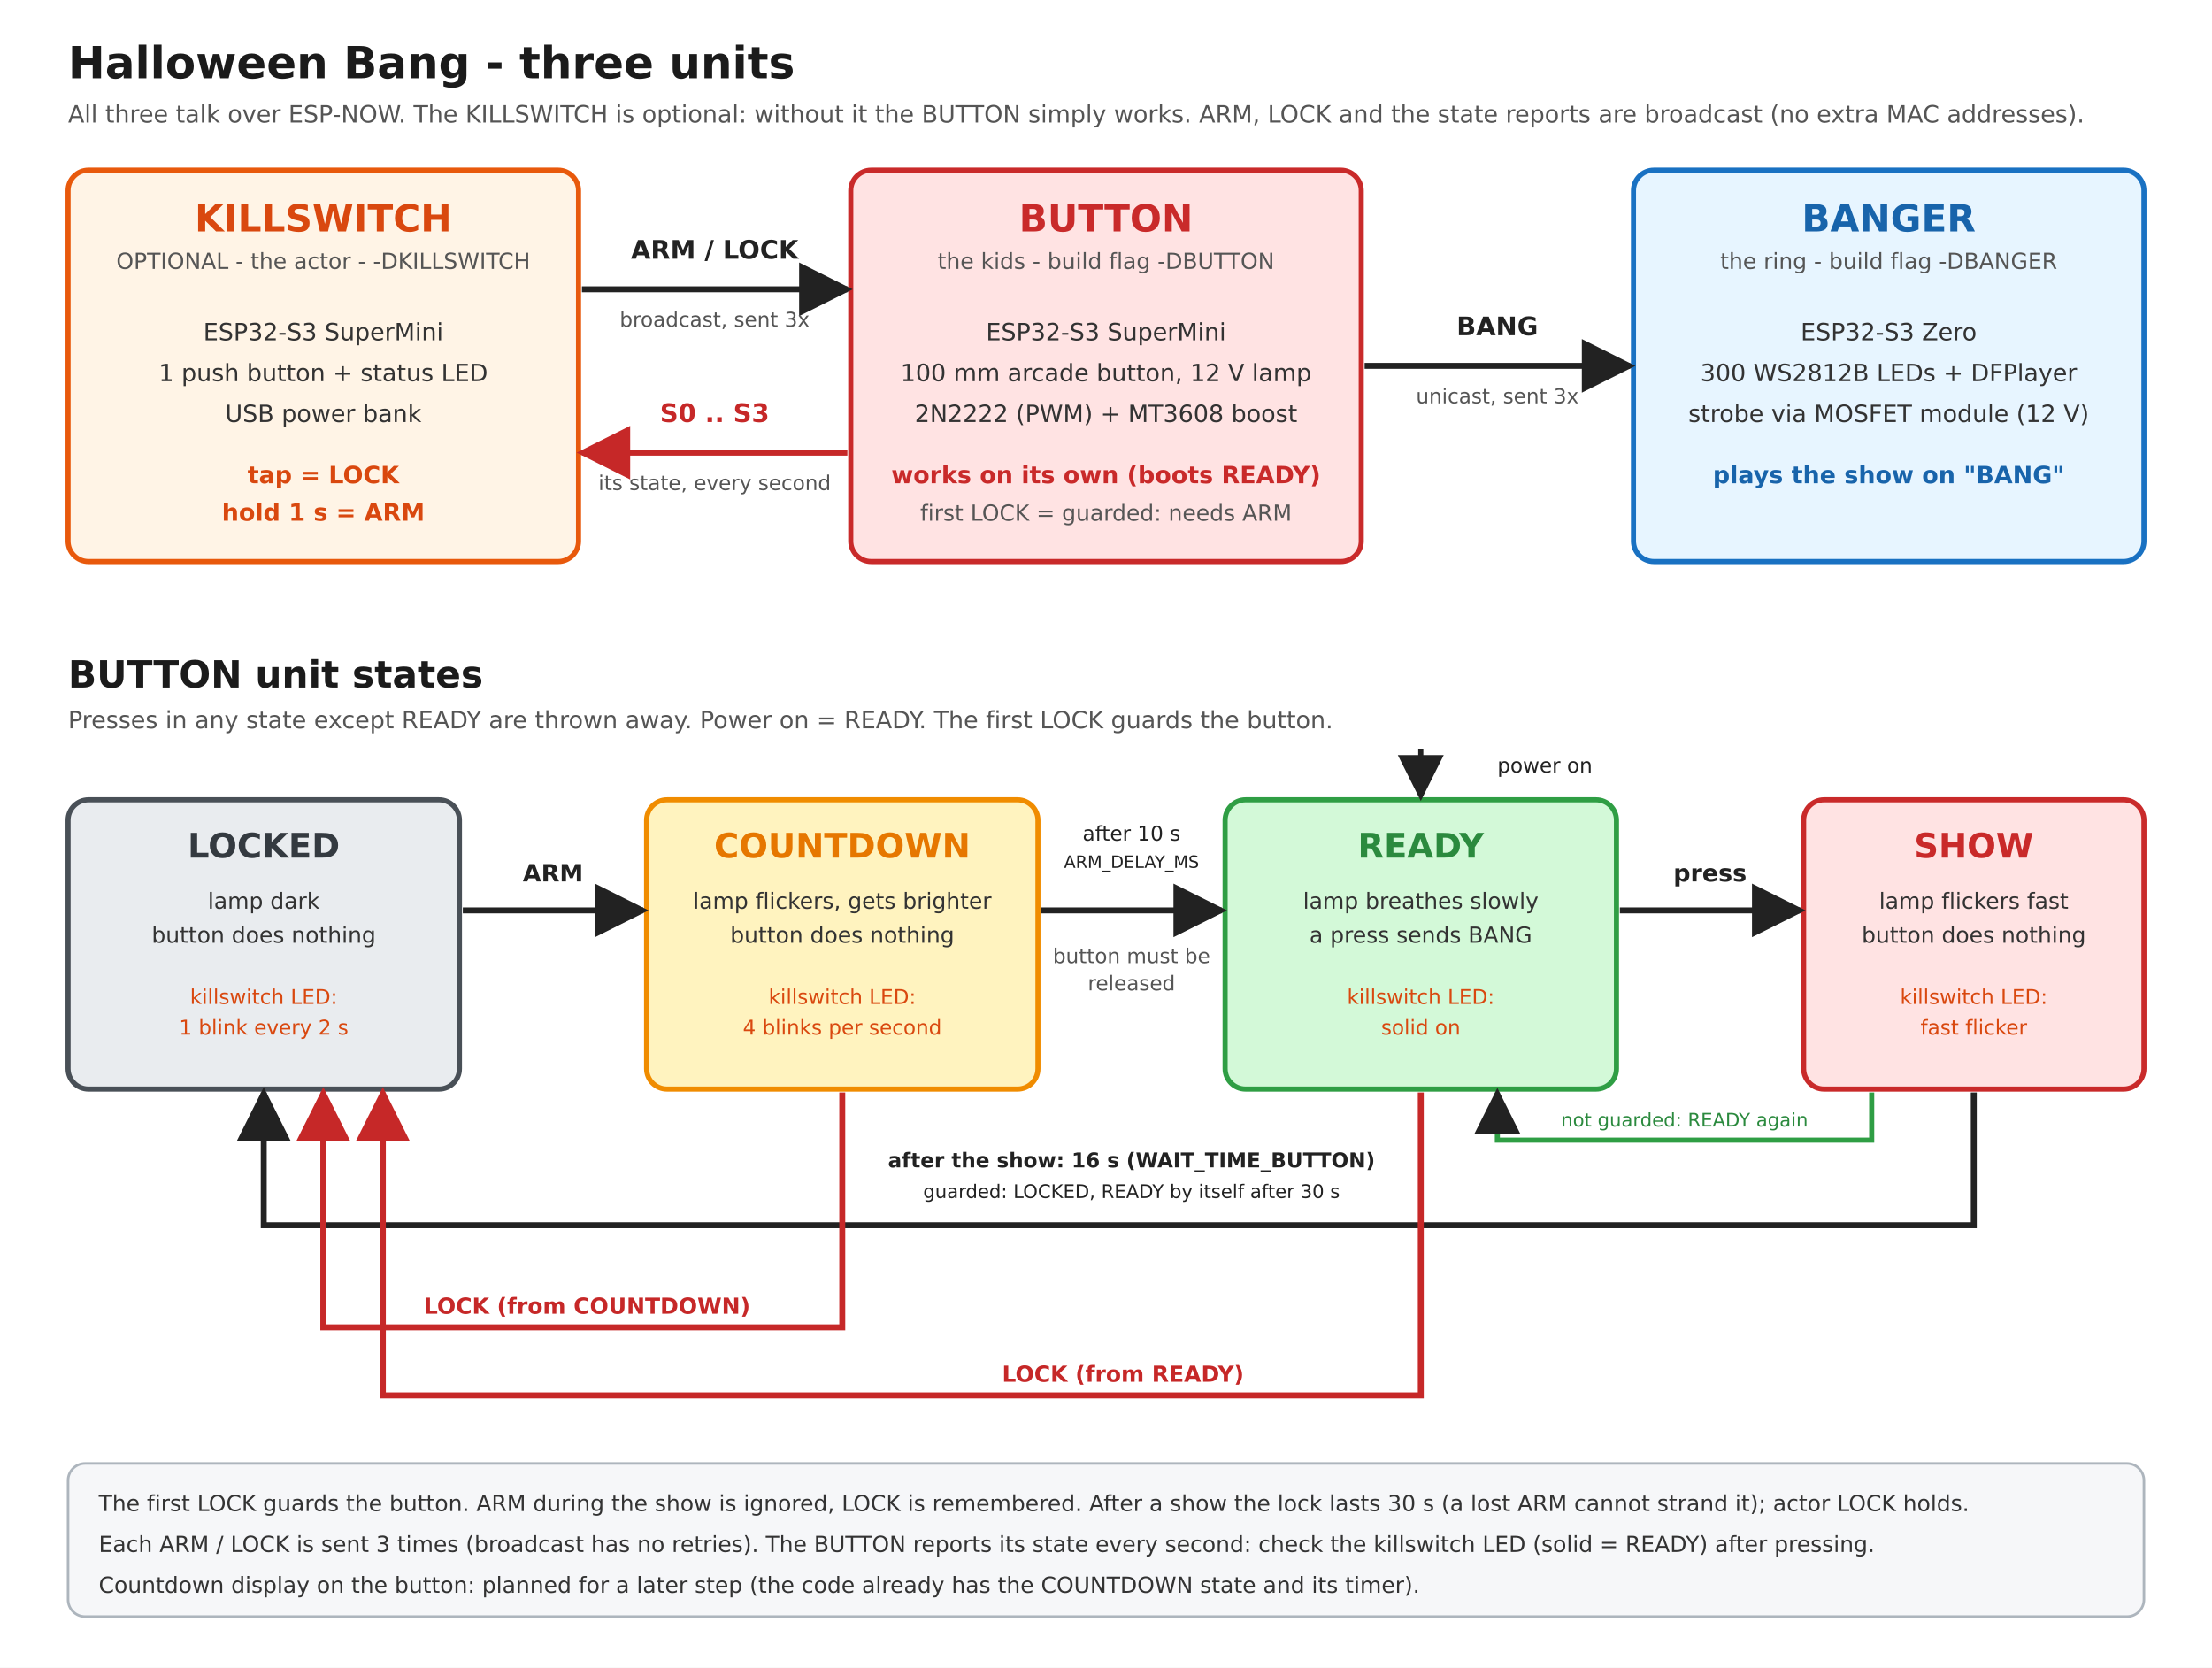
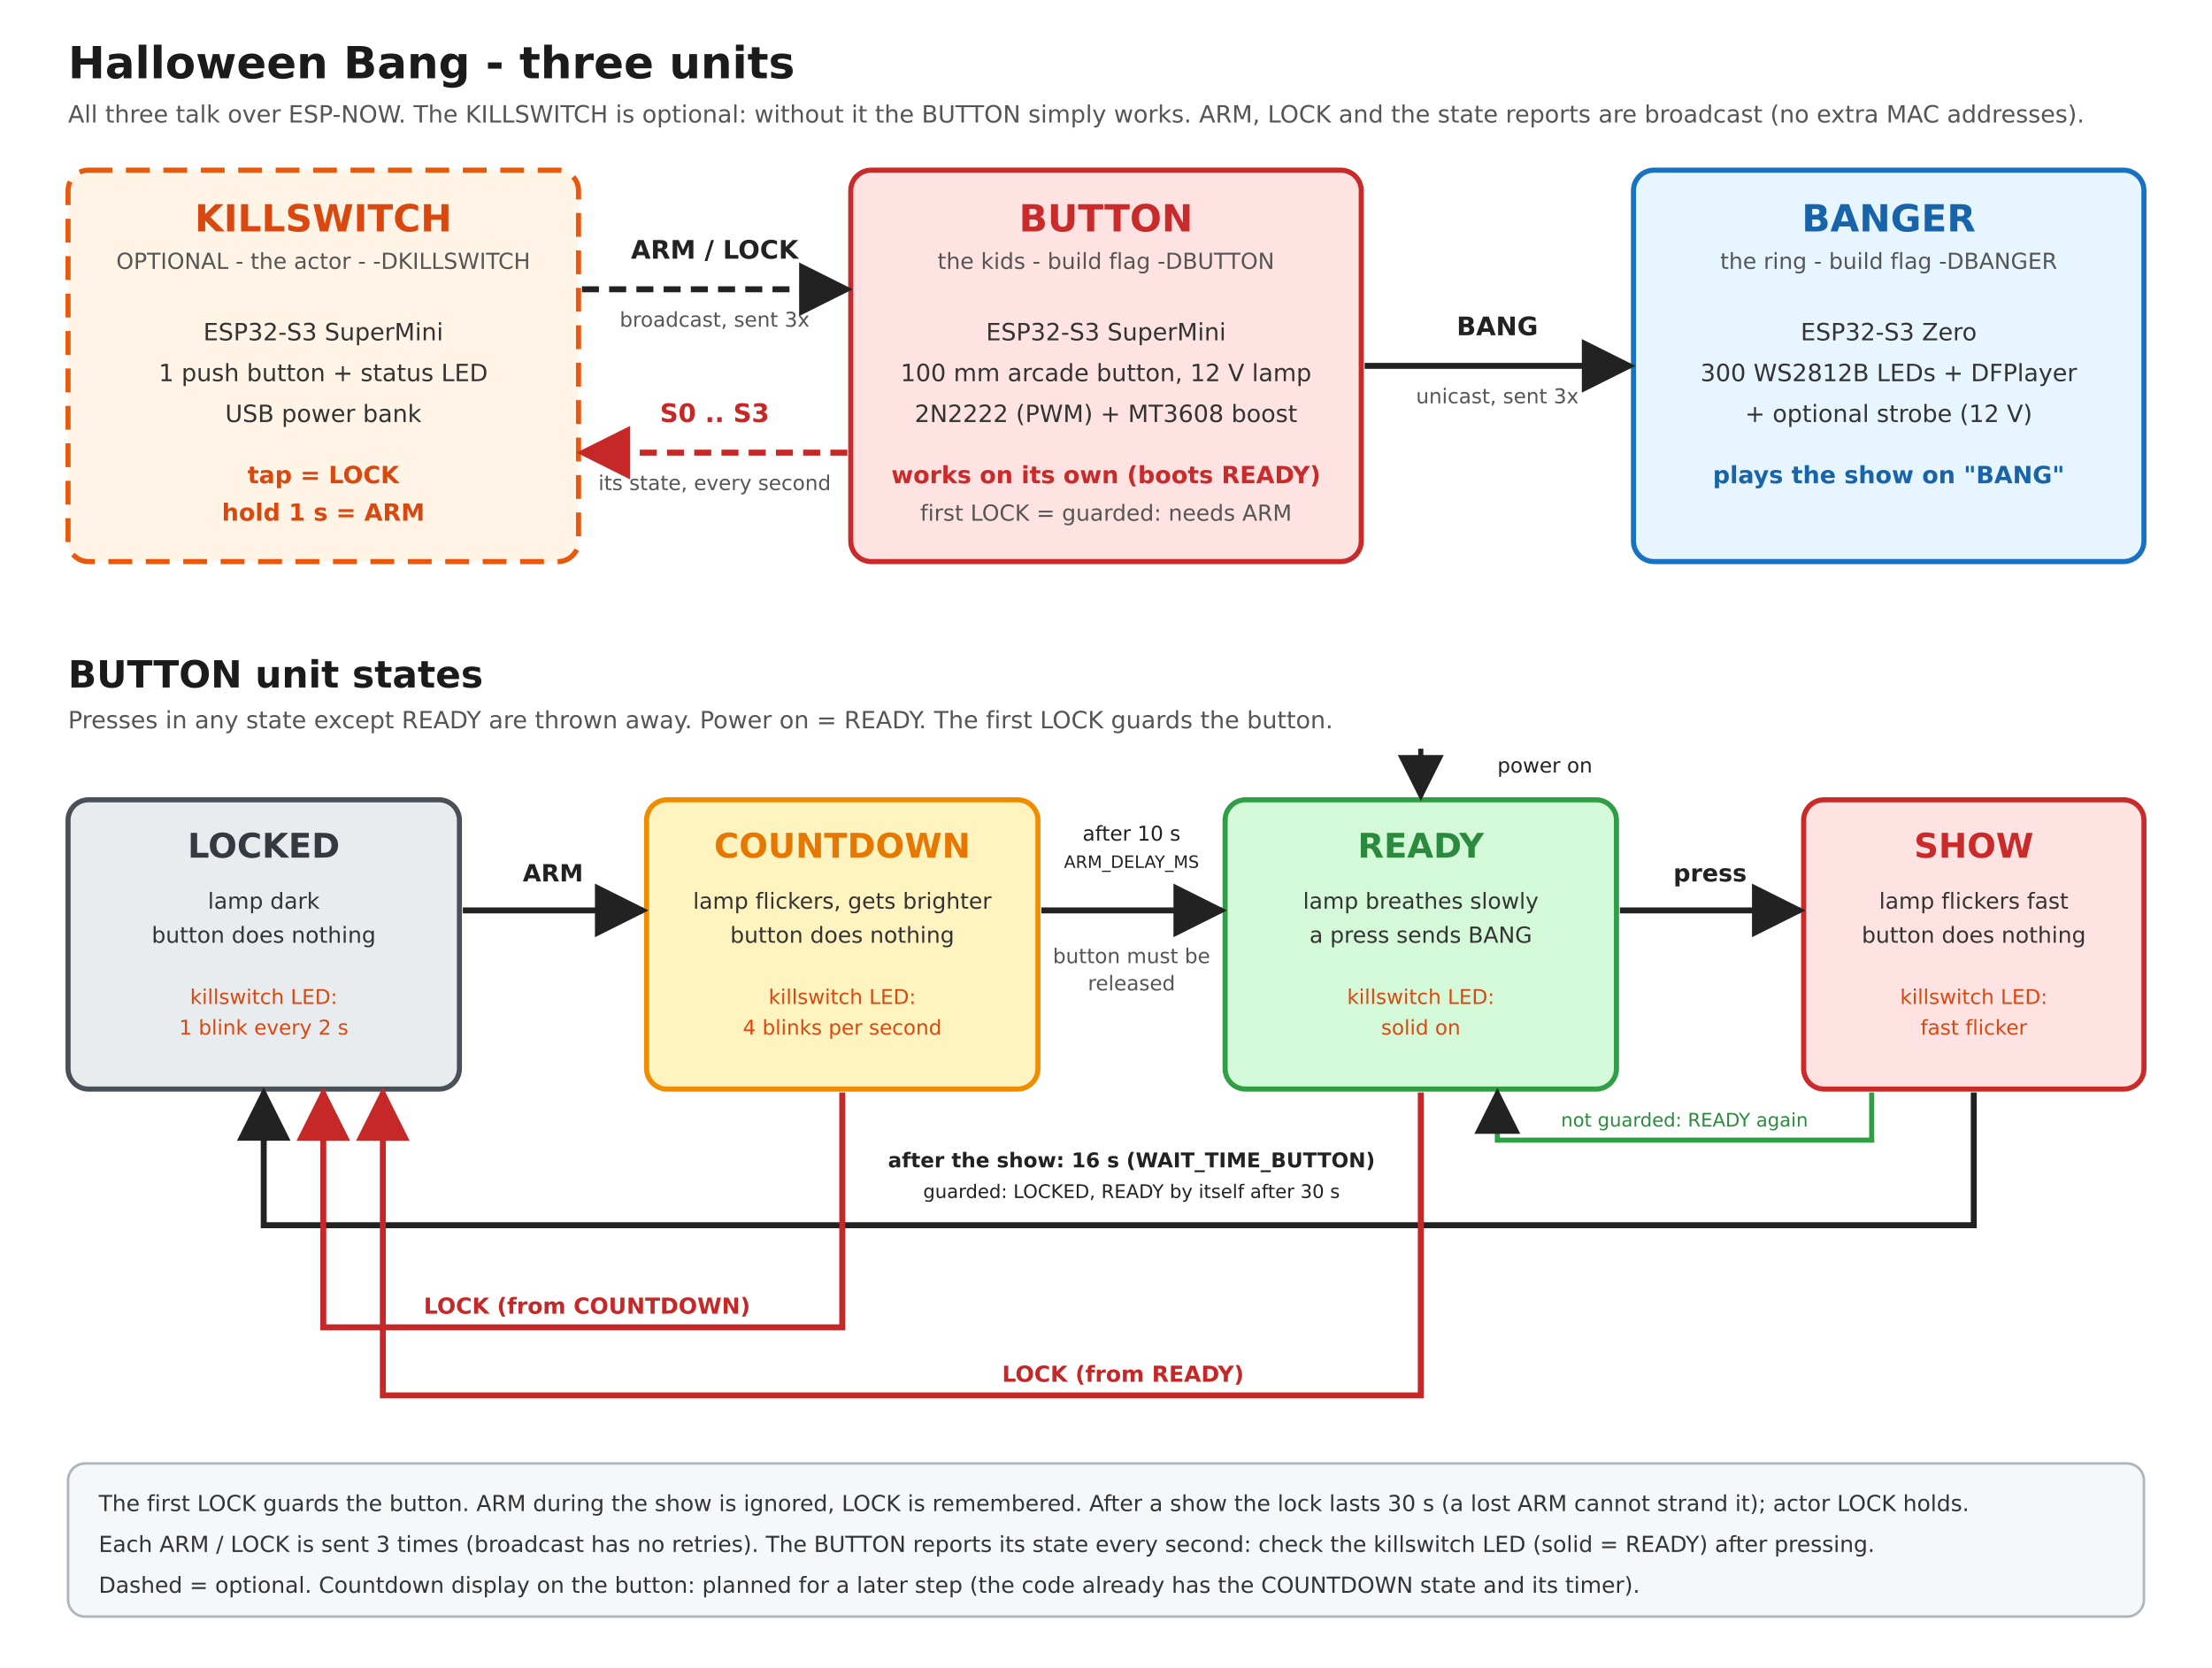
<svg xmlns="http://www.w3.org/2000/svg" viewBox="0 0 1300 980" width="1300" height="980" font-family="DejaVu Sans, Helvetica, Arial, sans-serif">
  <defs>
    <marker id="arr" viewBox="0 0 10 10" refX="9" refY="5" markerWidth="9" markerHeight="9" orient="auto-start-reverse">
      <path d="M0,0 L10,5 L0,10 z" fill="#222" />
    </marker>
    <marker id="arrr" viewBox="0 0 10 10" refX="9" refY="5" markerWidth="9" markerHeight="9" orient="auto-start-reverse">
      <path d="M0,0 L10,5 L0,10 z" fill="#c62828" />
    </marker>
  </defs>
  <rect width="1300" height="980" fill="#ffffff" />
  <text x="40" y="46" font-size="26" font-weight="bold" fill="#1b1b1b">Halloween Bang - three units</text>
  <text x="40" y="72" font-size="14" fill="#555">All three talk over ESP-NOW. The KILLSWITCH is optional: without it the BUTTON simply works. ARM, LOCK and the state reports are broadcast (no extra MAC addresses).</text>
-   <rect x="40" y="100" width="300" height="230" rx="12" fill="#fff4e6" stroke="#e8590c" stroke-width="3" />
+   <rect x="40" y="100" width="300" height="230" rx="12" fill="#fff4e6" stroke="#e8590c" stroke-width="3" stroke-dasharray="14 8" />
  <text x="190" y="136" font-size="22" font-weight="bold" fill="#d9480f" text-anchor="middle">KILLSWITCH</text>
  <text x="190" y="158" font-size="13" fill="#555" text-anchor="middle">OPTIONAL  -  the actor  -  -DKILLSWITCH</text>
  <text x="190" y="200" font-size="14" fill="#333" text-anchor="middle">ESP32-S3 SuperMini</text>
  <text x="190" y="224" font-size="14" fill="#333" text-anchor="middle">1 push button + status LED</text>
  <text x="190" y="248" font-size="14" fill="#333" text-anchor="middle">USB power bank</text>
  <text x="190" y="284" font-size="14" font-weight="bold" fill="#d9480f" text-anchor="middle">tap = LOCK</text>
  <text x="190" y="306" font-size="14" font-weight="bold" fill="#d9480f" text-anchor="middle">hold 1 s = ARM</text>
  <rect x="500" y="100" width="300" height="230" rx="12" fill="#ffe3e3" stroke="#c92a2a" stroke-width="3" />
  <text x="650" y="136" font-size="22" font-weight="bold" fill="#c92a2a" text-anchor="middle">BUTTON</text>
  <text x="650" y="158" font-size="13" fill="#555" text-anchor="middle">the kids  -  build flag -DBUTTON</text>
  <text x="650" y="200" font-size="14" fill="#333" text-anchor="middle">ESP32-S3 SuperMini</text>
  <text x="650" y="224" font-size="14" fill="#333" text-anchor="middle">100 mm arcade button, 12 V lamp</text>
  <text x="650" y="248" font-size="14" fill="#333" text-anchor="middle">2N2222 (PWM) + MT3608 boost</text>
  <text x="650" y="284" font-size="14" font-weight="bold" fill="#c92a2a" text-anchor="middle">works on its own (boots READY)</text>
  <text x="650" y="306" font-size="13" fill="#555" text-anchor="middle">first LOCK = guarded: needs ARM</text>
  <rect x="960" y="100" width="300" height="230" rx="12" fill="#e7f5ff" stroke="#1971c2" stroke-width="3" />
  <text x="1110" y="136" font-size="22" font-weight="bold" fill="#1864ab" text-anchor="middle">BANGER</text>
  <text x="1110" y="158" font-size="13" fill="#555" text-anchor="middle">the ring  -  build flag -DBANGER</text>
  <text x="1110" y="200" font-size="14" fill="#333" text-anchor="middle">ESP32-S3 Zero</text>
  <text x="1110" y="224" font-size="14" fill="#333" text-anchor="middle">300 WS2812B LEDs + DFPlayer</text>
-   <text x="1110" y="248" font-size="14" fill="#333" text-anchor="middle">strobe via MOSFET module (12 V)</text>
+   <text x="1110" y="248" font-size="14" fill="#333" text-anchor="middle">+ optional strobe (12 V)</text>
  <text x="1110" y="284" font-size="14" font-weight="bold" fill="#1864ab" text-anchor="middle">plays the show on "BANG"</text>
-   <line x1="342" y1="170" x2="498" y2="170" stroke="#222" stroke-width="3.5" marker-end="url(#arr)" />
+   <line x1="342" y1="170" x2="498" y2="170" stroke="#222" stroke-width="3.5" stroke-dasharray="10 6" marker-end="url(#arr)" />
  <text x="420" y="152" font-size="15" font-weight="bold" fill="#222" text-anchor="middle">ARM / LOCK</text>
  <text x="420" y="192" font-size="12" fill="#555" text-anchor="middle">broadcast, sent 3x</text>
-   <line x1="498" y1="266" x2="342" y2="266" stroke="#c62828" stroke-width="3.5" marker-end="url(#arrr)" />
+   <line x1="498" y1="266" x2="342" y2="266" stroke="#c62828" stroke-width="3.5" stroke-dasharray="10 6" marker-end="url(#arrr)" />
  <text x="420" y="248" font-size="15" font-weight="bold" fill="#c62828" text-anchor="middle">S0 .. S3</text>
  <text x="420" y="288" font-size="12" fill="#555" text-anchor="middle">its state, every second</text>
  <line x1="802" y1="215" x2="958" y2="215" stroke="#222" stroke-width="3.5" marker-end="url(#arr)" />
  <text x="880" y="197" font-size="15" font-weight="bold" fill="#222" text-anchor="middle">BANG</text>
  <text x="880" y="237" font-size="12" fill="#555" text-anchor="middle">unicast, sent 3x</text>
  <text x="40" y="404" font-size="22" font-weight="bold" fill="#1b1b1b">BUTTON unit states</text>
  <text x="40" y="428" font-size="14" fill="#555">Presses in any state except READY are thrown away. Power on = READY. The first LOCK guards the button.</text>
  <rect x="40" y="470" width="230" height="170" rx="12" fill="#e9ecef" stroke="#495057" stroke-width="3" />
  <text x="155" y="504" font-size="20" font-weight="bold" fill="#343a40" text-anchor="middle">LOCKED</text>
  <text x="155" y="534" font-size="13" fill="#333" text-anchor="middle">lamp dark</text>
  <text x="155" y="554" font-size="13" fill="#333" text-anchor="middle">button does nothing</text>
  <text x="155" y="590" font-size="12" fill="#d9480f" text-anchor="middle">killswitch LED:</text>
  <text x="155" y="608" font-size="12" fill="#d9480f" text-anchor="middle">1 blink every 2 s</text>
  <rect x="380" y="470" width="230" height="170" rx="12" fill="#fff3bf" stroke="#f08c00" stroke-width="3" />
  <text x="495" y="504" font-size="20" font-weight="bold" fill="#e67700" text-anchor="middle">COUNTDOWN</text>
  <text x="495" y="534" font-size="13" fill="#333" text-anchor="middle">lamp flickers, gets brighter</text>
  <text x="495" y="554" font-size="13" fill="#333" text-anchor="middle">button does nothing</text>
  <text x="495" y="590" font-size="12" fill="#d9480f" text-anchor="middle">killswitch LED:</text>
  <text x="495" y="608" font-size="12" fill="#d9480f" text-anchor="middle">4 blinks per second</text>
  <rect x="720" y="470" width="230" height="170" rx="12" fill="#d3f9d8" stroke="#2f9e44" stroke-width="3" />
  <text x="835" y="504" font-size="20" font-weight="bold" fill="#2b8a3e" text-anchor="middle">READY</text>
  <text x="835" y="534" font-size="13" fill="#333" text-anchor="middle">lamp breathes slowly</text>
  <text x="835" y="554" font-size="13" fill="#333" text-anchor="middle">a press sends BANG</text>
  <text x="835" y="590" font-size="12" fill="#d9480f" text-anchor="middle">killswitch LED:</text>
  <line x1="835" y1="440" x2="835" y2="468" stroke="#222" stroke-width="3" marker-end="url(#arr)" />
  <text x="880" y="454" font-size="12" fill="#222">power on</text>
  <text x="835" y="608" font-size="12" fill="#d9480f" text-anchor="middle">solid on</text>
  <rect x="1060" y="470" width="200" height="170" rx="12" fill="#ffe3e3" stroke="#c92a2a" stroke-width="3" />
  <text x="1160" y="504" font-size="20" font-weight="bold" fill="#c92a2a" text-anchor="middle">SHOW</text>
  <text x="1160" y="534" font-size="13" fill="#333" text-anchor="middle">lamp flickers fast</text>
  <text x="1160" y="554" font-size="13" fill="#333" text-anchor="middle">button does nothing</text>
  <text x="1160" y="590" font-size="12" fill="#d9480f" text-anchor="middle">killswitch LED:</text>
  <text x="1160" y="608" font-size="12" fill="#d9480f" text-anchor="middle">fast flicker</text>
  <line x1="272" y1="535" x2="378" y2="535" stroke="#222" stroke-width="3.5" marker-end="url(#arr)" />
  <text x="325" y="518" font-size="14" font-weight="bold" fill="#222" text-anchor="middle">ARM</text>
  <line x1="612" y1="535" x2="718" y2="535" stroke="#222" stroke-width="3.5" marker-end="url(#arr)" />
  <text x="665" y="494" font-size="12" fill="#222" text-anchor="middle">after 10 s</text>
  <text x="665" y="510" font-size="10" fill="#222" text-anchor="middle">ARM_DELAY_MS</text>
  <text x="665" y="566" font-size="12" fill="#555" text-anchor="middle">button must be</text>
  <text x="665" y="582" font-size="12" fill="#555" text-anchor="middle">released</text>
  <line x1="952" y1="535" x2="1058" y2="535" stroke="#222" stroke-width="3.5" marker-end="url(#arr)" />
  <text x="1005" y="518" font-size="14" font-weight="bold" fill="#222" text-anchor="middle">press</text>
  <polyline points="1160,642 1160,720 155,720 155,642" fill="none" stroke="#222" stroke-width="3.5" marker-end="url(#arr)" />
  <text x="665" y="686" font-size="12" font-weight="bold" fill="#222" text-anchor="middle">after the show: 16 s (WAIT_TIME_BUTTON)</text>
  <text x="665" y="704" font-size="11" fill="#222" text-anchor="middle">guarded: LOCKED, READY by itself after 30 s</text>
  <polyline points="1100,642 1100,670 880,670 880,642" fill="none" stroke="#2f9e44" stroke-width="3" marker-end="url(#arr)" />
  <text x="990" y="662" font-size="11" fill="#2b8a3e" text-anchor="middle">not guarded: READY again</text>
  <polyline points="495,642 495,780 190,780 190,642" fill="none" stroke="#c62828" stroke-width="3.5" marker-end="url(#arrr)" />
  <polyline points="835,642 835,820 225,820 225,642" fill="none" stroke="#c62828" stroke-width="3.5" marker-end="url(#arrr)" />
  <text x="345" y="772" font-size="13" font-weight="bold" fill="#c62828" text-anchor="middle">LOCK (from COUNTDOWN)</text>
  <text x="660" y="812" font-size="13" font-weight="bold" fill="#c62828" text-anchor="middle">LOCK (from READY)</text>
  <rect x="40" y="860" width="1220" height="90" rx="10" fill="#f6f7f9" stroke="#adb5bd" stroke-width="1.5" />
  <text x="58" y="888" font-size="13" fill="#333">The first LOCK guards the button. ARM during the show is ignored, LOCK is remembered. After a show the lock lasts 30 s (a lost ARM cannot strand it); actor LOCK holds.</text>
  <text x="58" y="912" font-size="13" fill="#333">Each ARM / LOCK is sent 3 times (broadcast has no retries). The BUTTON reports its state every second: check the killswitch LED (solid = READY) after pressing.</text>
-   <text x="58" y="936" font-size="13" fill="#333">Countdown display on the button: planned for a later step (the code already has the COUNTDOWN state and its timer).</text>
+   <text x="58" y="936" font-size="13" fill="#333">Dashed = optional. Countdown display on the button: planned for a later step (the code already has the COUNTDOWN state and its timer).</text>
</svg>
